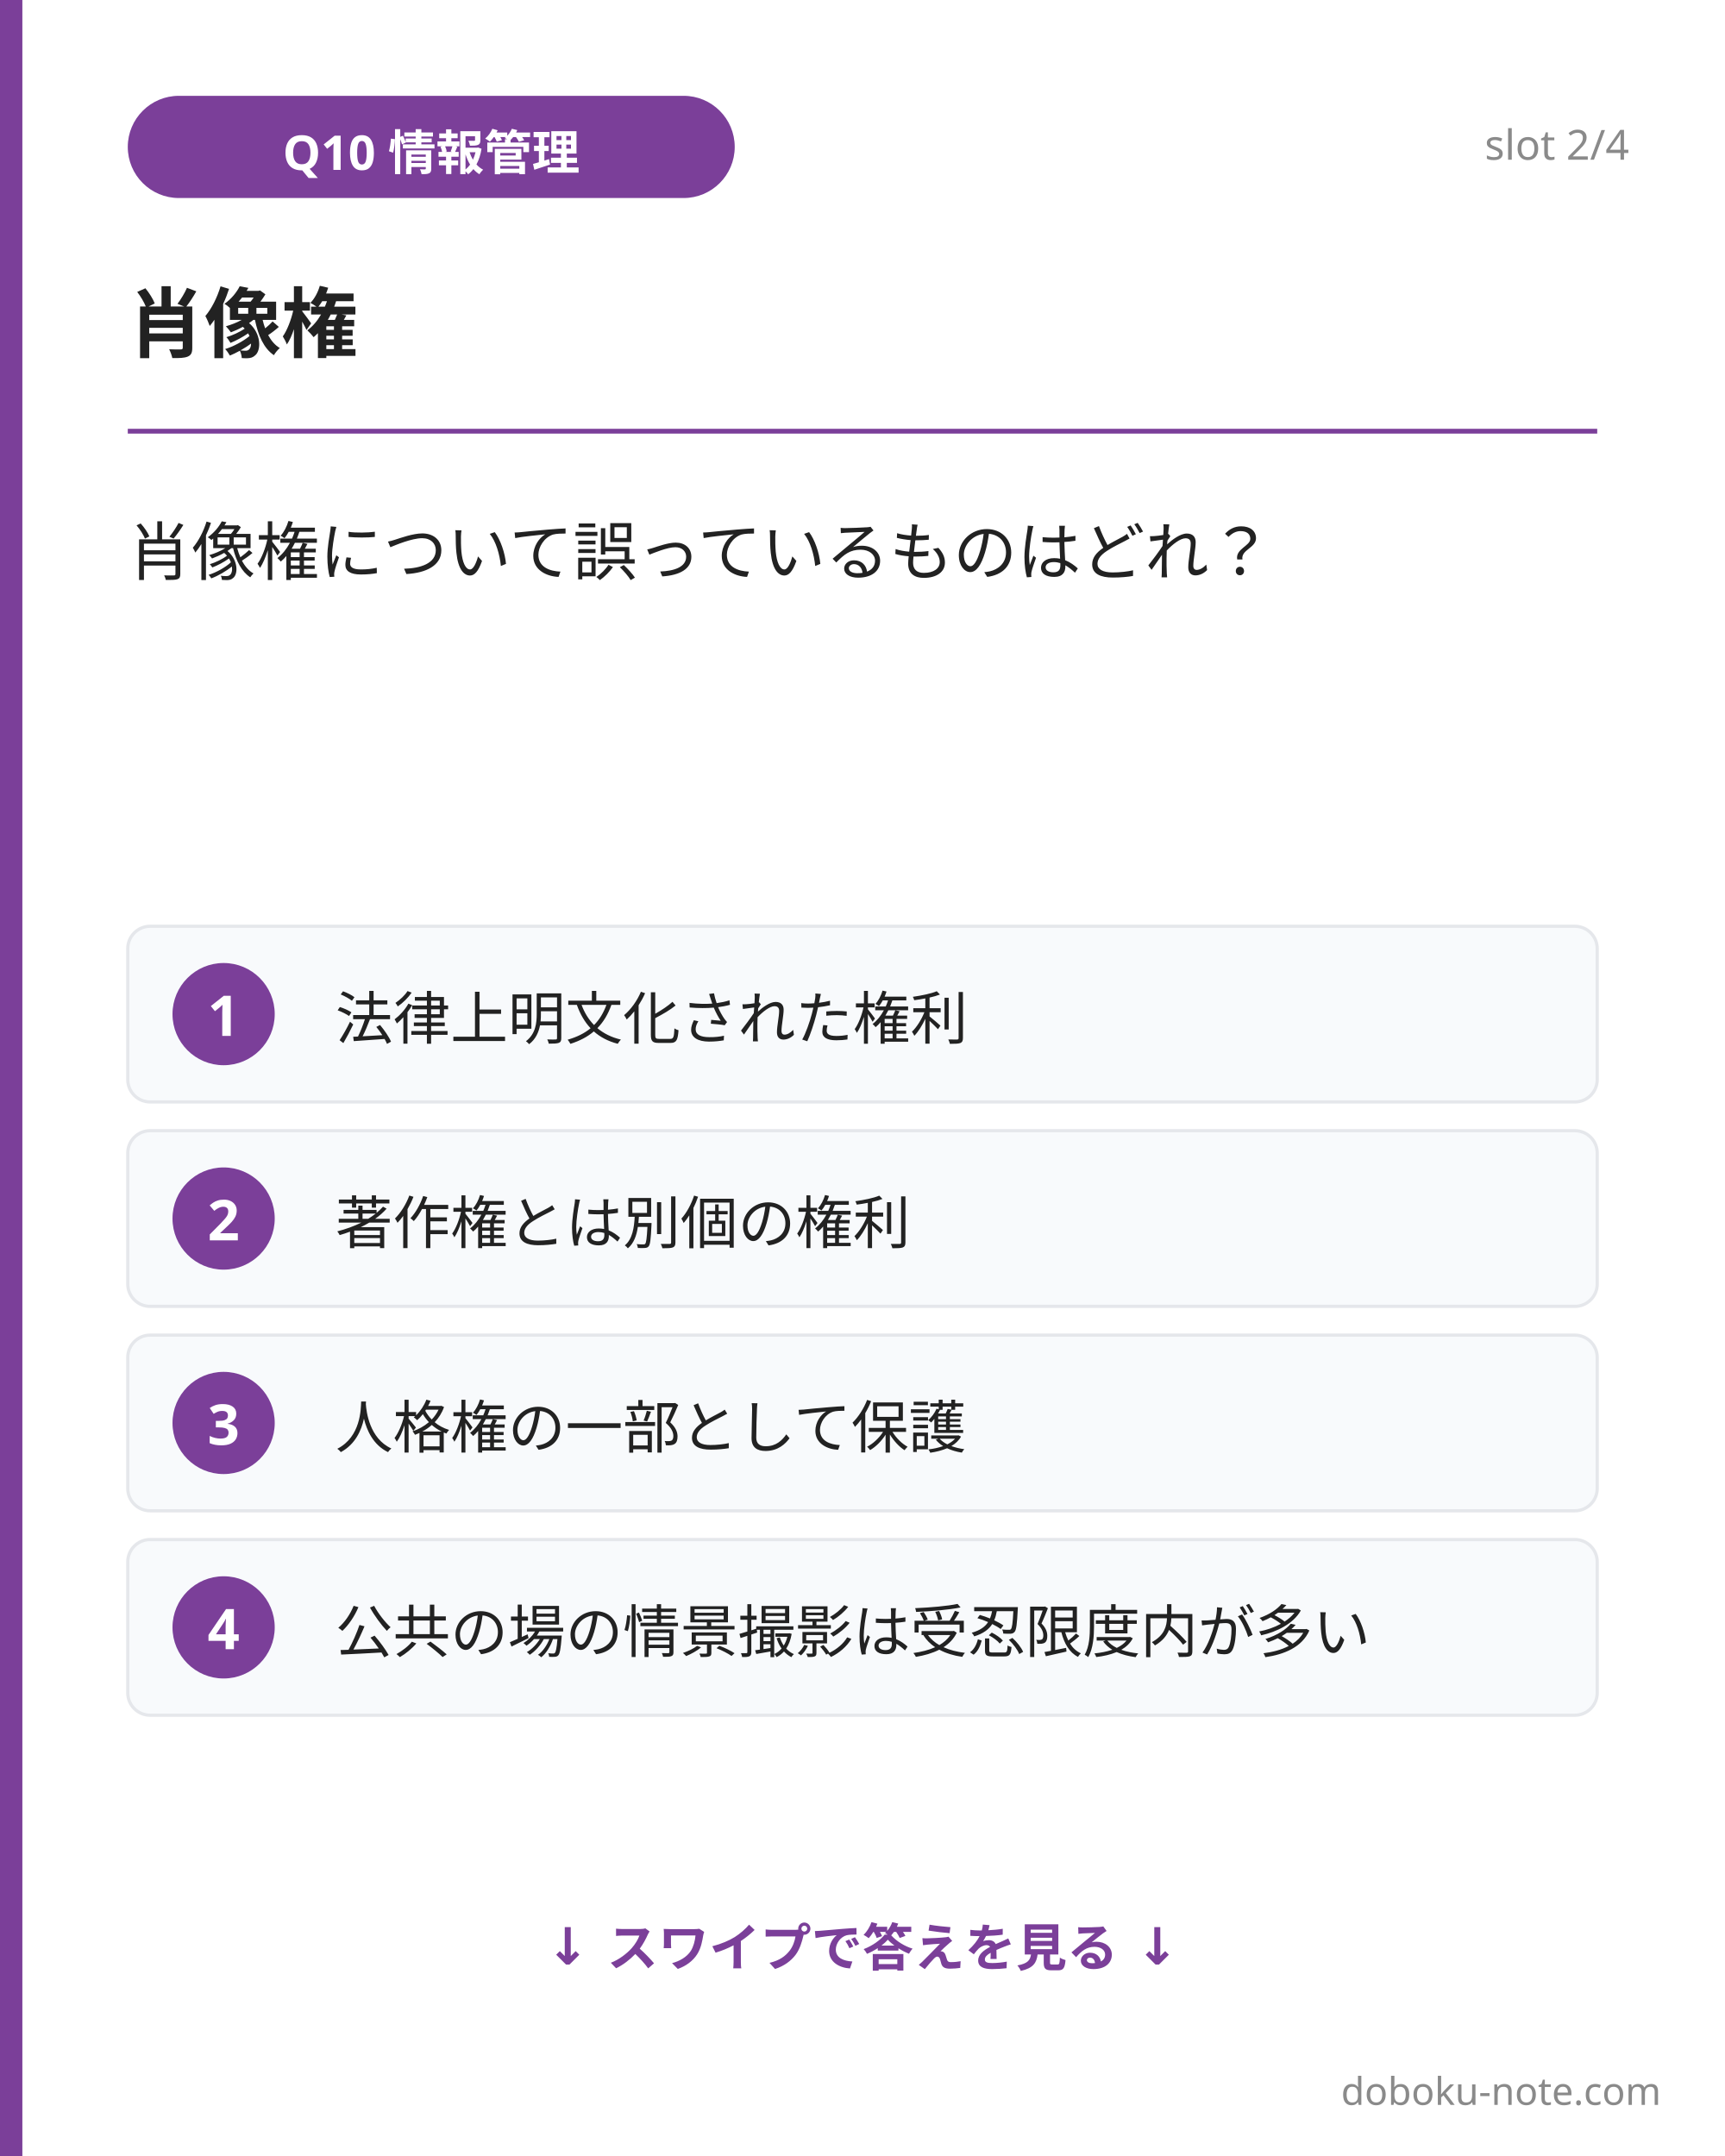
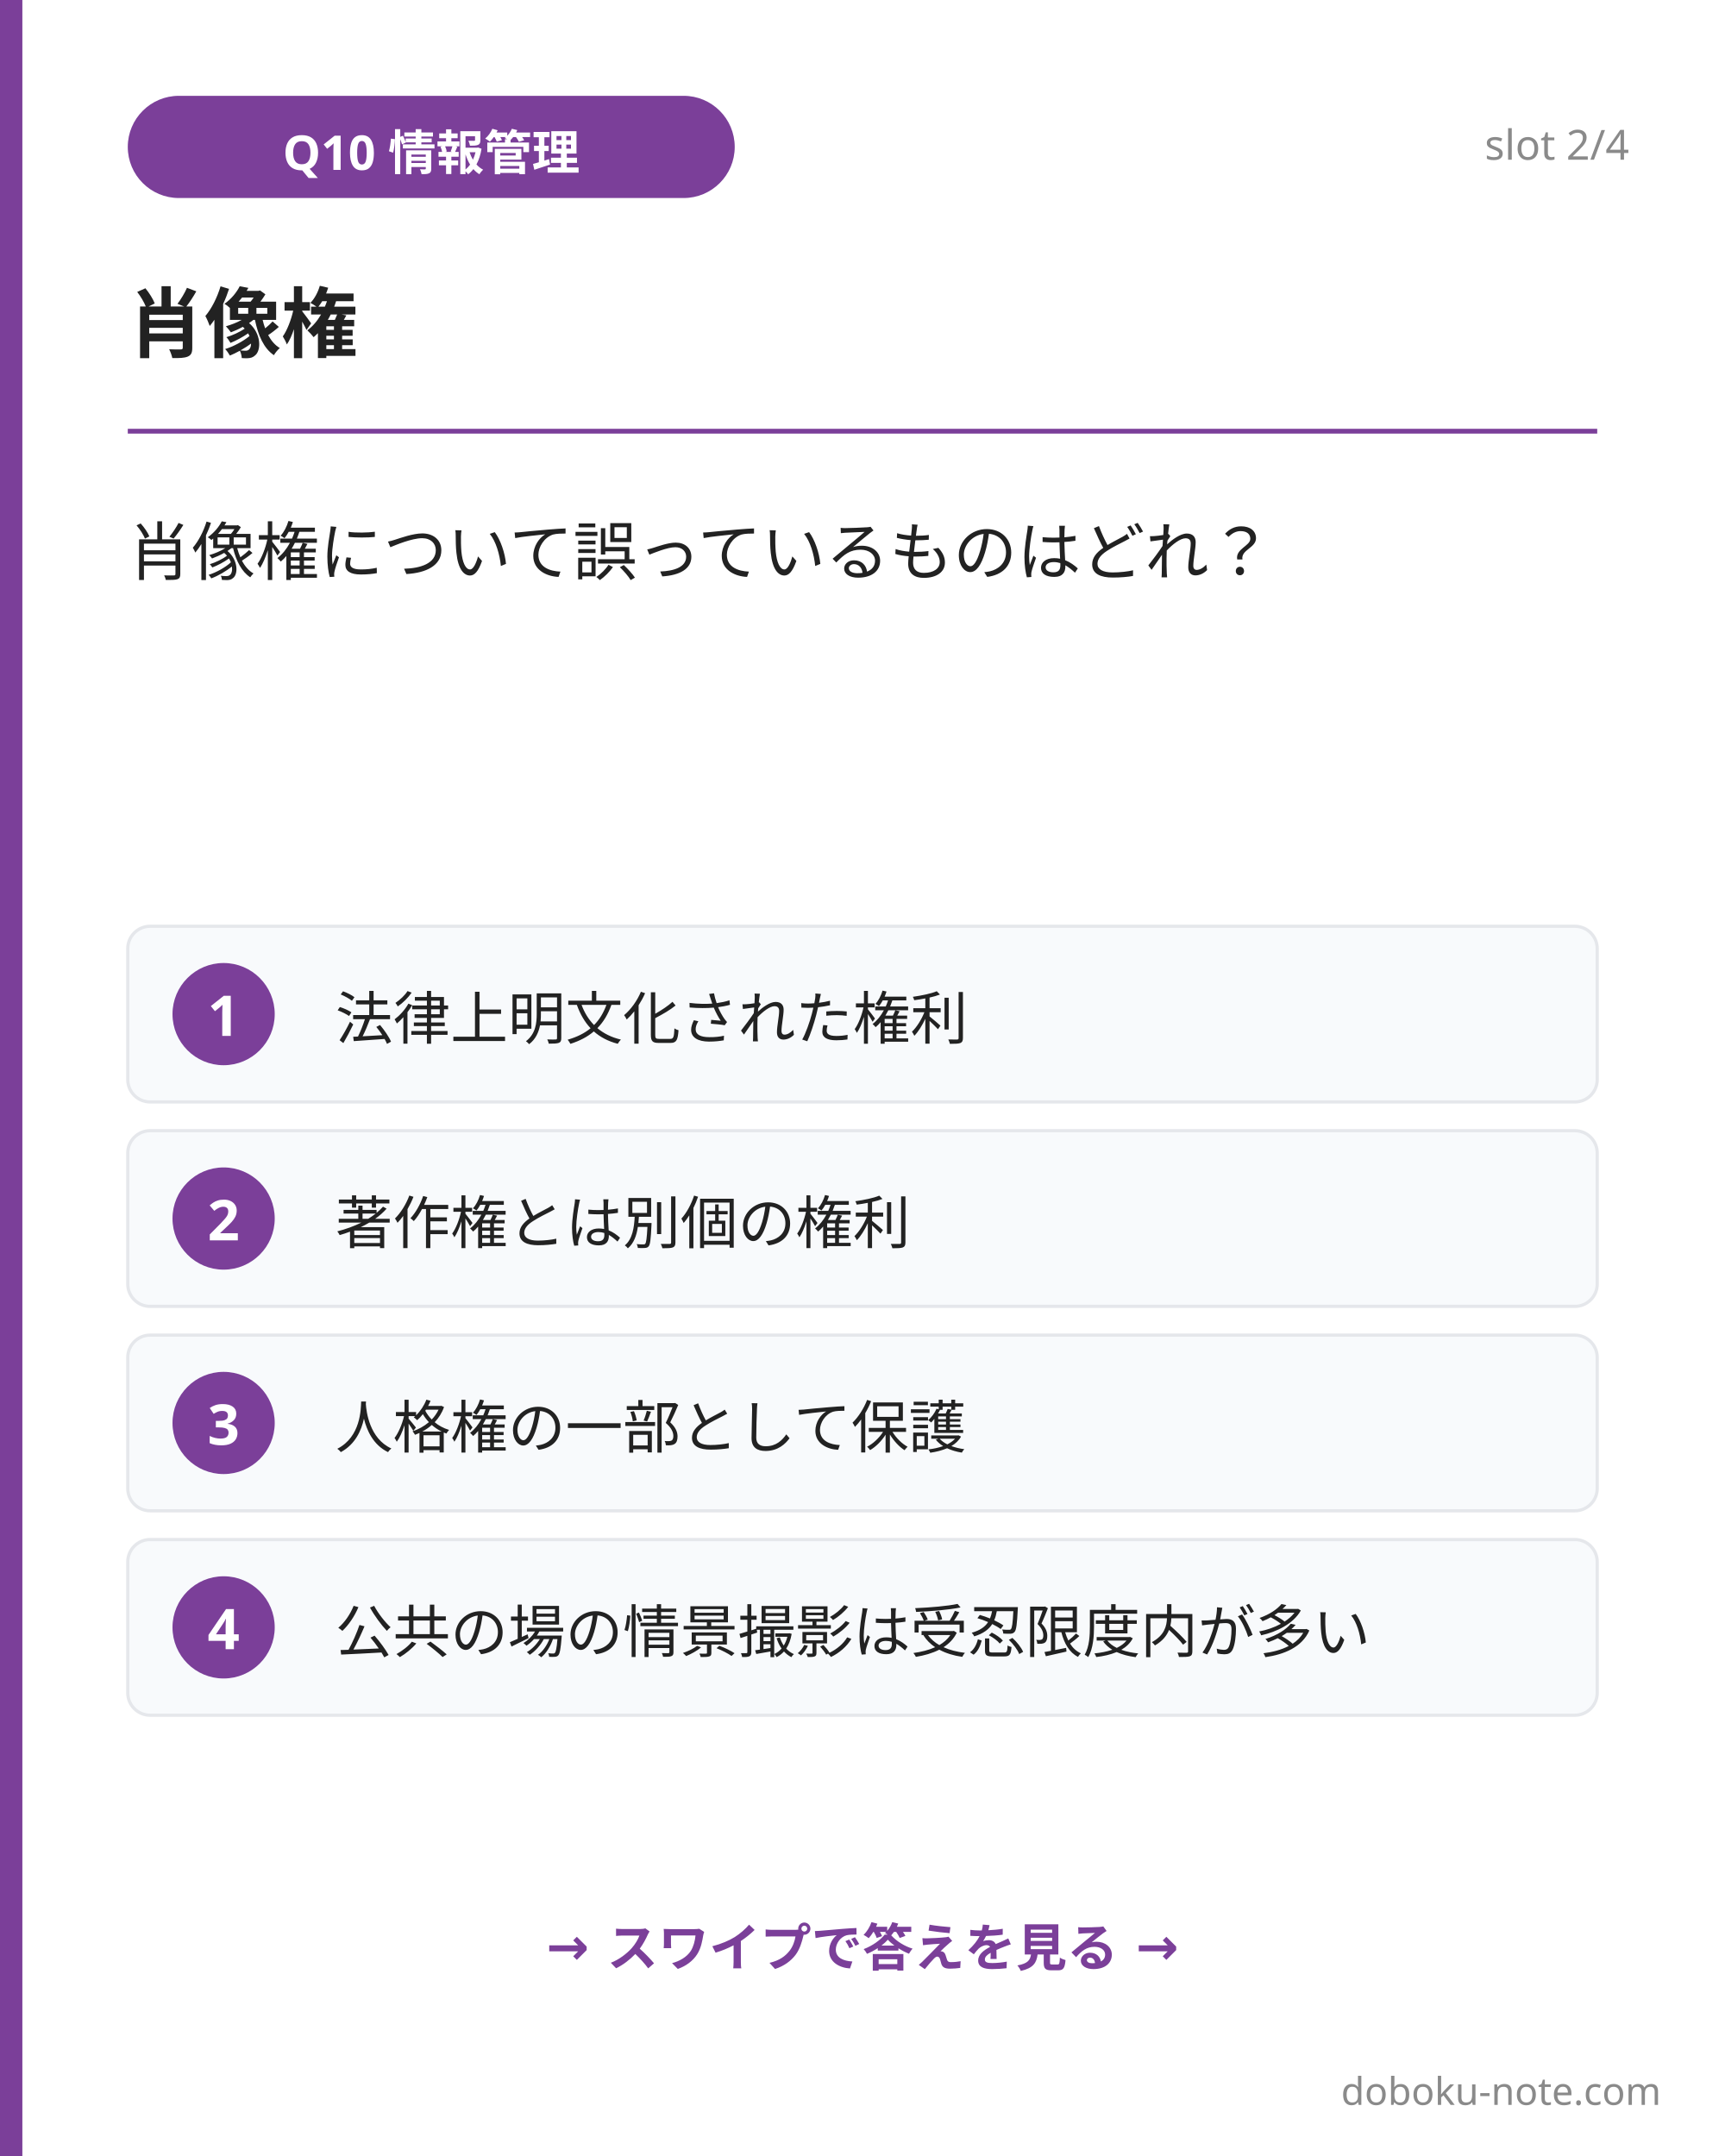
<svg xmlns="http://www.w3.org/2000/svg" width="1080" height="1350" viewBox="0 0 1080 1350">
  <rect x="0" y="0" width="1080" height="1350" fill="#ffffff" />
  <rect x="0" y="0" width="14" height="1350" fill="#7b3f99" />
  <rect x="80" y="60" width="380" height="64" rx="32" fill="#7b3f99" />
  <text x="270" y="92" font-family="'Hiragino Sans', 'Hiragino Kaku Gothic ProN', 'Yu Gothic', 'Noto Sans JP', sans-serif" font-size="30" font-weight="700" fill="#ffffff" text-anchor="middle" dominant-baseline="central">Q10 情報管理</text>
  <text x="1020" y="100" font-family="'Hiragino Sans', 'Hiragino Kaku Gothic ProN', 'Yu Gothic', 'Noto Sans JP', sans-serif" font-size="26" fill="#8a8a8a" text-anchor="end">slot 2/4</text>
  <text x="80" y="220" font-family="'Hiragino Sans', 'Hiragino Kaku Gothic ProN', 'Yu Gothic', 'Noto Sans JP', sans-serif" font-size="48" font-weight="800" fill="#222222">肖像権</text>
  <line x1="80" y1="270" x2="1000" y2="270" stroke="#7b3f99" stroke-width="3" />
  <text font-family="'Hiragino Sans', 'Hiragino Kaku Gothic ProN', 'Yu Gothic', 'Noto Sans JP', sans-serif" font-size="40" font-weight="500" fill="#222222">
    <tspan x="80" y="360">肖像権について誤っているものはどれ？</tspan>
  </text>
  <g>
    <rect x="80" y="580" width="920" height="110" rx="14" fill="#f8fafc" stroke="#e5e7eb" stroke-width="2" />
    <circle cx="140" cy="635" r="32" fill="#7b3f99" />
    <text x="140" y="635" font-family="'Hiragino Sans', 'Hiragino Kaku Gothic ProN', 'Yu Gothic', 'Noto Sans JP', sans-serif" font-size="35.2" font-weight="700" fill="#ffffff" text-anchor="middle" dominant-baseline="central">1</text>
    <text x="210" y="635" font-family="'Hiragino Sans', 'Hiragino Kaku Gothic ProN', 'Yu Gothic', 'Noto Sans JP', sans-serif" font-size="36" fill="#222222" dominant-baseline="central">法律上明文化された権利</text>
  </g>
  <g>
    <rect x="80" y="708" width="920" height="110" rx="14" fill="#f8fafc" stroke="#e5e7eb" stroke-width="2" />
    <circle cx="140" cy="763" r="32" fill="#7b3f99" />
    <text x="140" y="763" font-family="'Hiragino Sans', 'Hiragino Kaku Gothic ProN', 'Yu Gothic', 'Noto Sans JP', sans-serif" font-size="35.2" font-weight="700" fill="#ffffff" text-anchor="middle" dominant-baseline="central">2</text>
    <text x="210" y="763" font-family="'Hiragino Sans', 'Hiragino Kaku Gothic ProN', 'Yu Gothic', 'Noto Sans JP', sans-serif" font-size="36" fill="#222222" dominant-baseline="central">著作権とは別個の権利</text>
  </g>
  <g>
    <rect x="80" y="836" width="920" height="110" rx="14" fill="#f8fafc" stroke="#e5e7eb" stroke-width="2" />
    <circle cx="140" cy="891" r="32" fill="#7b3f99" />
    <text x="140" y="891" font-family="'Hiragino Sans', 'Hiragino Kaku Gothic ProN', 'Yu Gothic', 'Noto Sans JP', sans-serif" font-size="35.2" font-weight="700" fill="#ffffff" text-anchor="middle" dominant-baseline="central">3</text>
    <text x="210" y="891" font-family="'Hiragino Sans', 'Hiragino Kaku Gothic ProN', 'Yu Gothic', 'Noto Sans JP', sans-serif" font-size="36" fill="#222222" dominant-baseline="central">人格権の一部として保護</text>
  </g>
  <g>
    <rect x="80" y="964" width="920" height="110" rx="14" fill="#f8fafc" stroke="#e5e7eb" stroke-width="2" />
    <circle cx="140" cy="1019" r="32" fill="#7b3f99" />
    <text x="140" y="1019" font-family="'Hiragino Sans', 'Hiragino Kaku Gothic ProN', 'Yu Gothic', 'Noto Sans JP', sans-serif" font-size="35.2" font-weight="700" fill="#ffffff" text-anchor="middle" dominant-baseline="central">4</text>
    <text x="210" y="1019" font-family="'Hiragino Sans', 'Hiragino Kaku Gothic ProN', 'Yu Gothic', 'Noto Sans JP', sans-serif" font-size="36" fill="#222222" dominant-baseline="central">公共の場の情景撮影は受忍限度内が多い</text>
  </g>
-   <text x="540" y="1230" font-family="'Hiragino Sans', 'Hiragino Kaku Gothic ProN', 'Yu Gothic', 'Noto Sans JP', sans-serif" font-size="32" font-weight="600" fill="#7b3f99" text-anchor="middle">↓ スワイプで答えを見る ↓</text>
+   <text x="540" y="1230" font-family="'Hiragino Sans', 'Hiragino Kaku Gothic ProN', 'Yu Gothic', 'Noto Sans JP', sans-serif" font-size="32" font-weight="600" fill="#7b3f99" text-anchor="middle">→ スワイプで答えを見る →</text>
  <text x="1040" y="1318" font-family="'Hiragino Sans', 'Hiragino Kaku Gothic ProN', 'Yu Gothic', 'Noto Sans JP', sans-serif" font-size="24" fill="#8a8a8a" text-anchor="end">doboku-note.com</text>
</svg>
